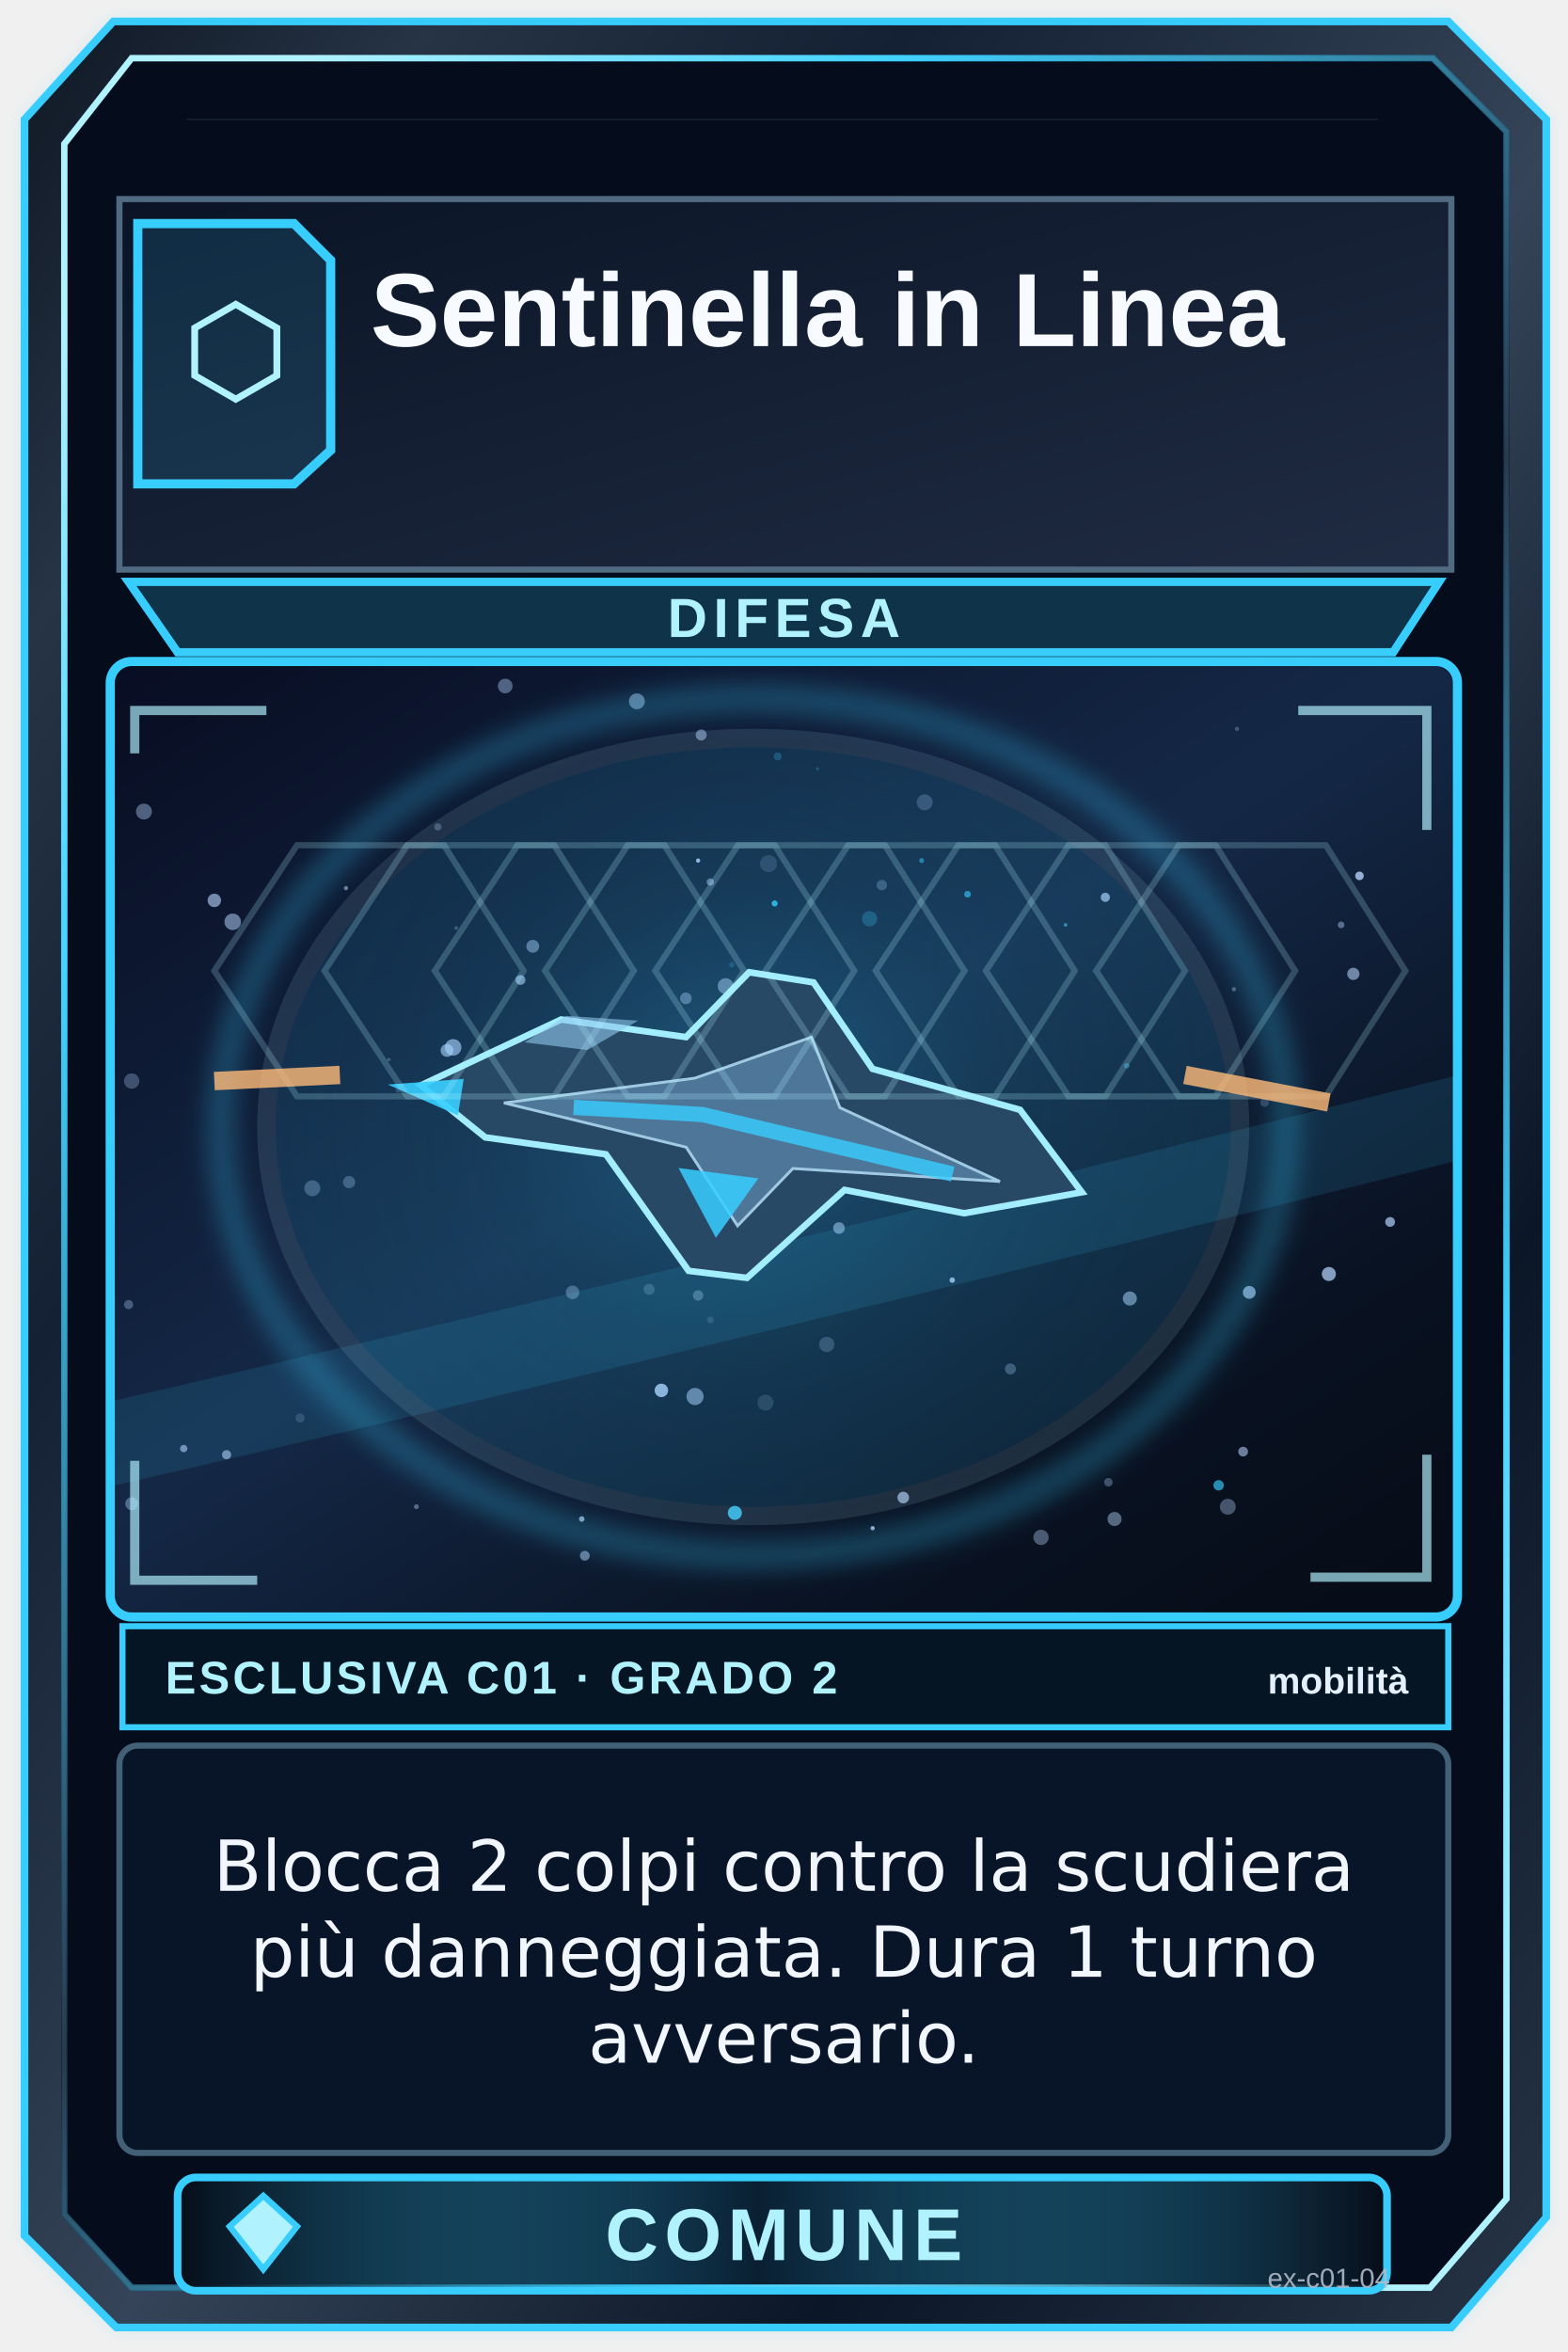
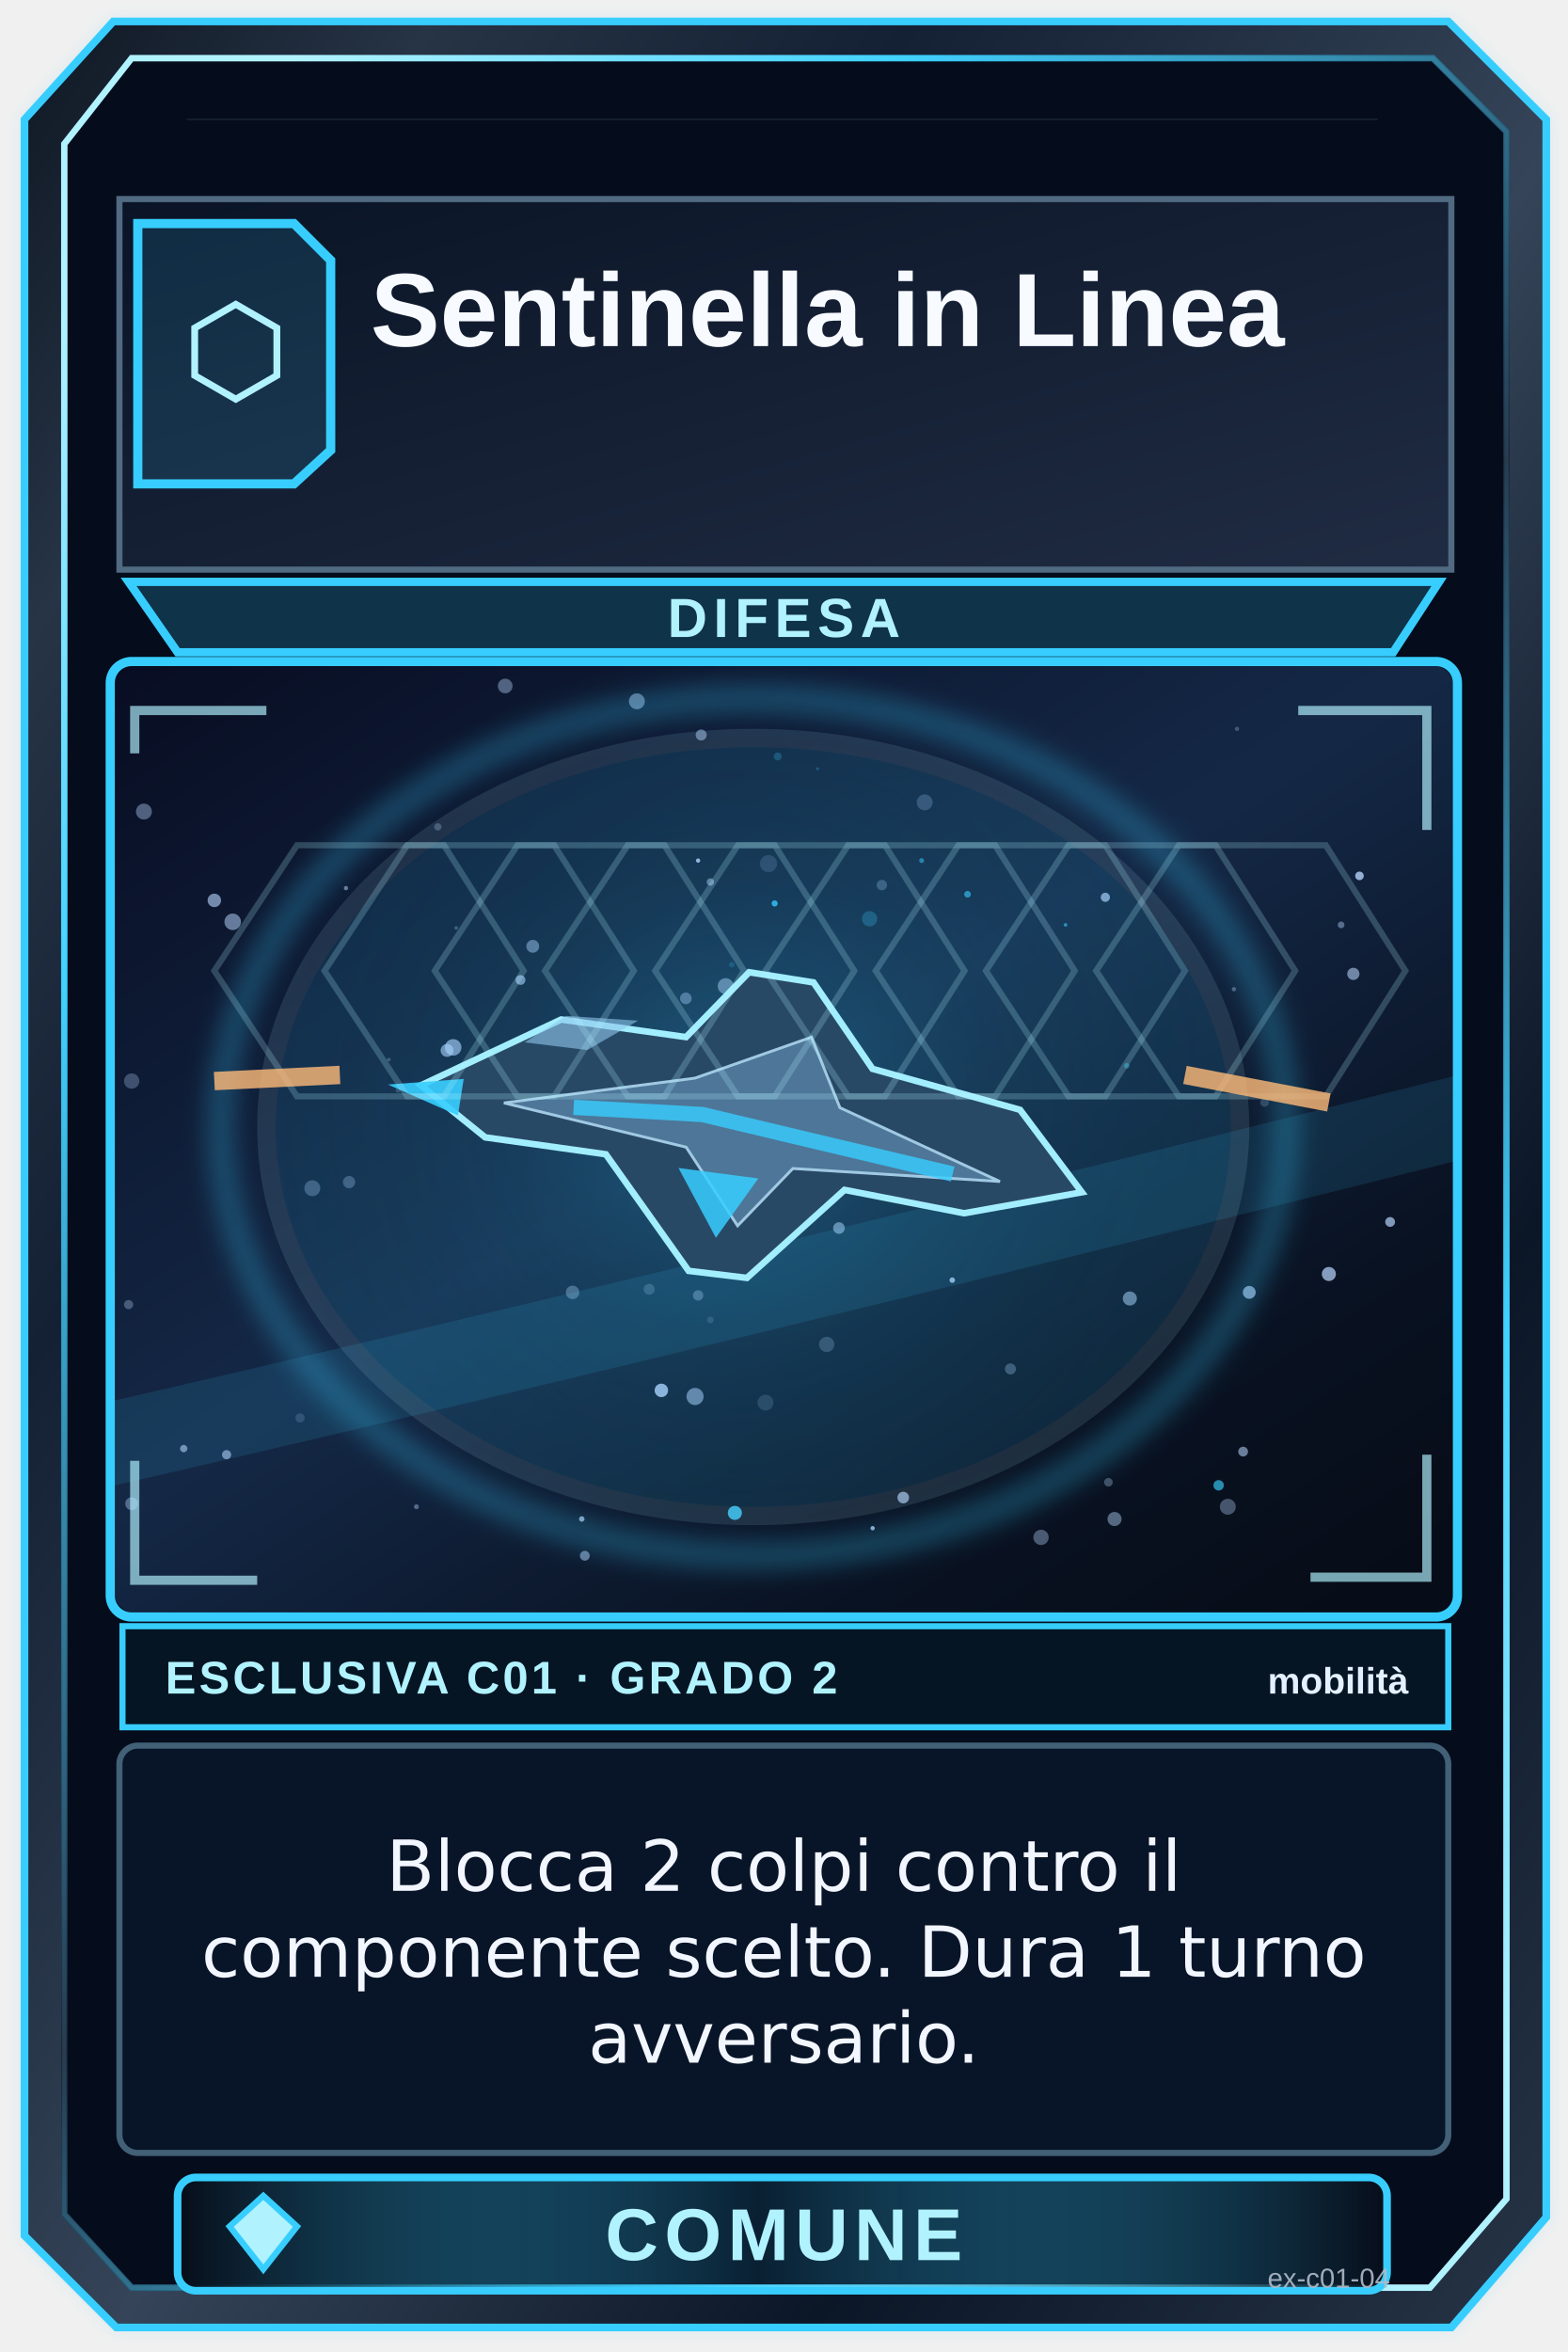
- <svg xmlns="http://www.w3.org/2000/svg" width="512" height="768" viewBox="0 0 512 768" role="img" aria-label="Sentinella in Linea · DIFESA · COMUNE · Blocca 2 colpi contro la scudiera più danneggiata. Dura 1 turno avversario.">
+ <svg xmlns="http://www.w3.org/2000/svg" width="512" height="768" viewBox="0 0 512 768" role="img" aria-label="Sentinella in Linea · DIFESA · COMUNE · Blocca 2 colpi contro il componente scelto. Dura 1 turno avversario.">
  <defs>
    <linearGradient id="metal" x1="0" y1="0" x2="1" y2="1">
      <stop stop-color="#101824" />
      <stop offset=".13" stop-color="#263446" />
      <stop offset=".29" stop-color="#142033" />
      <stop offset=".53" stop-color="#354458" />
      <stop offset=".76" stop-color="#0b1627" />
      <stop offset="1" stop-color="#263446" />
    </linearGradient>
    <linearGradient id="rim" x1=".15" y1="0" x2=".87" y2="1">
      <stop stop-color="#b1f2ff" />
      <stop offset=".2" stop-color="#37ceff" />
      <stop offset=".52" stop-color="#19283c" />
      <stop offset=".78" stop-color="#37ceff" />
      <stop offset="1" stop-color="#b1f2ff" />
    </linearGradient>
    <linearGradient id="spaceSky" x1="0" y1="0" x2=".9" y2="1">
      <stop stop-color="#080d22" />
      <stop offset=".49" stop-color="#142846" />
      <stop offset=".82" stop-color="#091222" />
      <stop offset="1" stop-color="#070d18" />
    </linearGradient>
    <radialGradient id="planet">
      <stop stop-color="#37ceff" stop-opacity=".65" />
      <stop offset=".52" stop-color="#194761" stop-opacity=".42" />
      <stop offset="1" stop-color="#0a1529" stop-opacity=".05" />
    </radialGradient>
    <linearGradient id="titlePanel" x1="0" x2="1" y1="0" y2="1">
      <stop stop-color="#0a1426" />
      <stop offset="1" stop-color="#202c43" />
    </linearGradient>
    <linearGradient id="rarityShine" x1="0" y1="0" x2="1" y2="0">
      <stop stop-color="#070d19" />
      <stop offset=".48" stop-color="#37ceff" stop-opacity="0.1" />
      <stop offset="1" stop-color="#070d19" />
    </linearGradient>
    <filter id="rimGlow" x="-30%" y="-30%" width="160%" height="160%">
      <feGaussianBlur stdDeviation="2.45" />
    </filter>
    <filter id="beamGlow" x="-70%" y="-70%" width="240%" height="240%">
      <feGaussianBlur stdDeviation="4" />
    </filter>
    <clipPath id="artClip">
      <rect x="37" y="217" width="438" height="310" rx="8" />
    </clipPath>
  </defs>
  <path d="M37 7H473L505 39V724L474 760H38L8 730V39Z" fill="#030712" stroke="#37ceff" stroke-width="2.8" opacity="0.12" filter="url(#rimGlow)" />
  <path d="M37 7H473L505 39V724L474 760H38L8 730V39Z" fill="url(#metal)" stroke="#37ceff" stroke-width="2.5" />
  <path d="M43 19H468L492 43V718L467 747H43L21 723V47Z" fill="#050c1b" stroke="url(#rim)" stroke-width="2.1" />
  <path d="M43 19H468L492 43V718L467 747H43L21 723V47Z" fill="none" stroke="#b1f2ff" stroke-width="1.35" opacity="0.1" />
  <path d="M61 39H450" stroke="#b1f2ff" stroke-width="0.5" opacity="0.1" />
  <path d="M32 85V51L52 29H135 M376 29H458L482 52V122 M32 648V715L50 735H128 M382 735H460L481 713V647" fill="none" stroke="#f7fcff" stroke-width="1" opacity="0" />
  <path d="M61 43H450" stroke="#fff" stroke-width="1" opacity="0" />
  <path d="M39 65H474V186H39Z" fill="url(#titlePanel)" stroke="#506a82" stroke-width="2" />
  <path d="M45 73H96L108 85V147L96 158H45Z" fill="#37ceff" fill-opacity=".13" stroke="#37ceff" stroke-width="3" />
  <text x="77" y="128" text-anchor="middle" fill="#b1f2ff" font-family="Arial, sans-serif" font-size="40" font-weight="bold">⬡</text>
  <text x="121" y="113" fill="#f7faff" font-family="Arial,sans-serif" font-size="34" font-weight="800">Sentinella in Linea</text>
  <path d="M42 190H470L455 213H58Z" fill="#37ceff" fill-opacity=".20" stroke="#37ceff" stroke-width="2.7" />
  <text x="256" y="208" text-anchor="middle" fill="#b1f2ff" font-family="Arial,sans-serif" font-size="18" font-weight="900" letter-spacing="2">DIFESA</text>
  <g clip-path="url(#artClip)">
    <rect x="37" y="217" width="438" height="310" fill="url(#spaceSky)" />
    <circle cx="242" cy="363" r="151" fill="url(#planet)" opacity=".34" />
    <path d="M12 477Q218 430 508 357" fill="none" stroke="#37ceff" stroke-width="27" opacity=".12" />
    <circle cx="348" cy="302" r="0.6" fill="#37ceff" opacity="0.57" />
    <circle cx="70" cy="294" r="2.2" fill="#b9d7ff" opacity="0.60" />
    <circle cx="269" cy="330" r="0.9" fill="#b9d7ff" opacity="0.39" />
    <circle cx="285" cy="499" r="0.7" fill="#b9d7ff" opacity="0.77" />
    <circle cx="250" cy="458" r="2.6" fill="#b9d7ff" opacity="0.16" />
    <circle cx="403" cy="323" r="0.7" fill="#b9d7ff" opacity="0.35" />
    <circle cx="267" cy="251" r="0.5" fill="#37ceff" opacity="0.26" />
    <circle cx="401" cy="492" r="2.6" fill="#b9d7ff" opacity="0.35" />
    <circle cx="127" cy="346" r="0.6" fill="#b9d7ff" opacity="0.27" />
    <circle cx="143" cy="270" r="1.2" fill="#b9d7ff" opacity="0.26" />
    <circle cx="208" cy="229" r="2.6" fill="#b9d7ff" opacity="0.46" />
    <circle cx="187" cy="422" r="2.2" fill="#b9d7ff" opacity="0.34" />
    <circle cx="398" cy="485" r="1.7" fill="#37ceff" opacity="0.65" />
    <circle cx="361" cy="293" r="1.5" fill="#b9d7ff" opacity="0.67" />
    <circle cx="237" cy="322" r="2.6" fill="#b9d7ff" opacity="0.47" />
    <circle cx="404" cy="238" r="0.7" fill="#b9d7ff" opacity="0.28" />
    <circle cx="270" cy="439" r="2.5" fill="#b9d7ff" opacity="0.23" />
    <circle cx="98" cy="463" r="1.5" fill="#b9d7ff" opacity="0.17" />
    <circle cx="316" cy="292" r="1.1" fill="#37ceff" opacity="0.59" />
    <circle cx="170" cy="320" r="1.6" fill="#b9d7ff" opacity="0.59" />
    <circle cx="228" cy="423" r="1.7" fill="#b9d7ff" opacity="0.32" />
    <circle cx="130" cy="356" r="0.8" fill="#b9d7ff" opacity="0.21" />
    <circle cx="146" cy="343" r="2.1" fill="#b9d7ff" opacity="0.60" />
    <circle cx="295" cy="489" r="1.9" fill="#b9d7ff" opacity="0.64" />
    <circle cx="239" cy="315" r="0.9" fill="#37ceff" opacity="0.19" />
    <circle cx="322" cy="365" r="2.5" fill="#b9d7ff" opacity="0.54" />
    <circle cx="369" cy="424" r="2.3" fill="#b9d7ff" opacity="0.52" />
    <circle cx="216" cy="454" r="2.2" fill="#b9d7ff" opacity="0.79" />
    <circle cx="102" cy="388" r="2.6" fill="#b9d7ff" opacity="0.29" />
    <circle cx="408" cy="422" r="2.1" fill="#b9d7ff" opacity="0.64" />
    <circle cx="349" cy="385" r="1.0" fill="#37ceff" opacity="0.62" />
    <circle cx="47" cy="265" r="2.6" fill="#b9d7ff" opacity="0.40" />
    <circle cx="224" cy="326" r="1.9" fill="#b9d7ff" opacity="0.39" />
    <circle cx="330" cy="447" r="1.8" fill="#b9d7ff" opacity="0.30" />
    <circle cx="232" cy="431" r="1.1" fill="#b9d7ff" opacity="0.16" />
    <circle cx="74" cy="475" r="1.5" fill="#b9d7ff" opacity="0.56" />
    <circle cx="254" cy="247" r="1.3" fill="#37ceff" opacity="0.23" />
    <circle cx="165" cy="224" r="2.4" fill="#b9d7ff" opacity="0.40" />
    <circle cx="434" cy="416" r="2.3" fill="#b9d7ff" opacity="0.70" />
    <circle cx="251" cy="282" r="2.8" fill="#b9d7ff" opacity="0.16" />
    <circle cx="288" cy="289" r="1.7" fill="#b9d7ff" opacity="0.26" />
    <circle cx="42" cy="426" r="1.5" fill="#b9d7ff" opacity="0.32" />
    <circle cx="284" cy="300" r="2.5" fill="#37ceff" opacity="0.25" />
    <circle cx="113" cy="290" r="0.7" fill="#b9d7ff" opacity="0.52" />
    <circle cx="362" cy="484" r="1.4" fill="#b9d7ff" opacity="0.31" />
    <circle cx="60" cy="473" r="1.2" fill="#b9d7ff" opacity="0.56" />
    <circle cx="76" cy="301" r="2.7" fill="#b9d7ff" opacity="0.52" />
    <circle cx="413" cy="360" r="1.4" fill="#b9d7ff" opacity="0.20" />
    <circle cx="368" cy="348" r="0.9" fill="#37ceff" opacity="0.37" />
    <circle cx="212" cy="421" r="1.8" fill="#b9d7ff" opacity="0.21" />
    <circle cx="136" cy="492" r="0.8" fill="#b9d7ff" opacity="0.40" />
    <circle cx="43" cy="353" r="2.5" fill="#b9d7ff" opacity="0.29" />
    <circle cx="406" cy="474" r="1.6" fill="#b9d7ff" opacity="0.55" />
    <circle cx="302" cy="262" r="2.6" fill="#b9d7ff" opacity="0.23" />
    <circle cx="316" cy="378" r="1.9" fill="#37ceff" opacity="0.58" />
    <circle cx="232" cy="288" r="1.2" fill="#b9d7ff" opacity="0.49" />
    <circle cx="274" cy="401" r="1.9" fill="#b9d7ff" opacity="0.51" />
    <circle cx="294" cy="374" r="2.8" fill="#b9d7ff" opacity="0.22" />
    <circle cx="340" cy="502" r="2.5" fill="#b9d7ff" opacity="0.37" />
    <circle cx="191" cy="508" r="1.6" fill="#b9d7ff" opacity="0.50" />
    <circle cx="240" cy="494" r="2.3" fill="#37ceff" opacity="0.80" />
    <circle cx="229" cy="240" r="1.8" fill="#b9d7ff" opacity="0.47" />
    <circle cx="149" cy="303" r="0.6" fill="#b9d7ff" opacity="0.27" />
    <circle cx="454" cy="399" r="1.6" fill="#b9d7ff" opacity="0.68" />
    <circle cx="114" cy="386" r="2.0" fill="#b9d7ff" opacity="0.29" />
    <circle cx="148" cy="342" r="2.7" fill="#b9d7ff" opacity="0.62" />
    <circle cx="253" cy="295" r="1.0" fill="#37ceff" opacity="0.78" />
    <circle cx="228" cy="281" r="0.7" fill="#b9d7ff" opacity="0.81" />
    <circle cx="444" cy="286" r="1.4" fill="#b9d7ff" opacity="0.78" />
    <circle cx="438" cy="302" r="1.1" fill="#b9d7ff" opacity="0.42" />
    <circle cx="364" cy="496" r="2.3" fill="#b9d7ff" opacity="0.44" />
    <circle cx="311" cy="418" r="0.9" fill="#b9d7ff" opacity="0.76" />
    <circle cx="301" cy="281" r="0.8" fill="#37ceff" opacity="0.50" />
    <circle cx="43" cy="491" r="2.1" fill="#b9d7ff" opacity="0.38" />
    <circle cx="174" cy="309" r="2.1" fill="#b9d7ff" opacity="0.45" />
    <circle cx="442" cy="318" r="2.0" fill="#b9d7ff" opacity="0.56" />
    <circle cx="190" cy="496" r="0.9" fill="#b9d7ff" opacity="0.69" />
    <circle cx="227" cy="456" r="2.8" fill="#b9d7ff" opacity="0.52" />
    <g transform="translate(246 368) rotate(9) scale(0.71)">
      <path d="M-154 5 L-95 -35 L-37 -36 L-13 -70 L17 -70 L50 -35 L120 -27 L154 6 L102 24 L46 22 L8 69 L-19 70 L-65 23 L-121 24 Z" fill="#273852" stroke="#b1f2ff" stroke-width="3" />
      <path d="M-115 7 L-30 -18 L20 -45 L38 -15 L116 7 L21 16 L0 46 L-29 14Z" fill="#516b8a" stroke="#afc9df" stroke-width="1.3" />
      <path d="M-83 4 L-24 -2 L28 2 L94 7" fill="none" stroke="#37ceff" stroke-width="7" opacity=".8" />
      <path d="M-31 24 L-9 53 L6 23" fill="#37ceff" opacity=".85" />
      <path d="M-135 -1 L-169 7 L-135 16" fill="#37ceff" opacity=".9" />
      <path d="M-110 -22 L-81 -23 L-60 -40 L-93 -37 Z" fill="#99c4e8" opacity=".6" />
    </g>
    <ellipse cx="246" cy="368" rx="159" ry="127" fill="#37ceff" opacity=".12" stroke="#b1f2ff" stroke-width="6" />
    <ellipse cx="246" cy="368" rx="174" ry="140" fill="none" stroke="#37ceff" stroke-width="8" opacity=".3" filter="url(#beamGlow)" />
    <path d="M97 276l-27 41l27 41l48 0l26-41l-26-41z" fill="none" stroke="#b1f2ff" stroke-width="2" opacity=".22" />
    <path d="M133 276l-27 41l27 41l48 0l26-41l-26-41z" fill="none" stroke="#b1f2ff" stroke-width="2" opacity=".22" />
    <path d="M169 276l-27 41l27 41l48 0l26-41l-26-41z" fill="none" stroke="#b1f2ff" stroke-width="2" opacity=".22" />
    <path d="M205 276l-27 41l27 41l48 0l26-41l-26-41z" fill="none" stroke="#b1f2ff" stroke-width="2" opacity=".22" />
    <path d="M241 276l-27 41l27 41l48 0l26-41l-26-41z" fill="none" stroke="#b1f2ff" stroke-width="2" opacity=".22" />
    <path d="M277 276l-27 41l27 41l48 0l26-41l-26-41z" fill="none" stroke="#b1f2ff" stroke-width="2" opacity=".22" />
    <path d="M313 276l-27 41l27 41l48 0l26-41l-26-41z" fill="none" stroke="#b1f2ff" stroke-width="2" opacity=".22" />
    <path d="M349 276l-27 41l27 41l48 0l26-41l-26-41z" fill="none" stroke="#b1f2ff" stroke-width="2" opacity=".22" />
    <path d="M385 276l-27 41l27 41l48 0l26-41l-26-41z" fill="none" stroke="#b1f2ff" stroke-width="2" opacity=".22" />
    <path d="M70 353L111 351M434 360L387 351" stroke="#ffba78" stroke-width="6" opacity=".8" />
    <path d="M44 246V232H87 M424 232h42v39 M44 477v39h40 M428 515h38v-40" stroke="#b1f2ff" stroke-width="3" fill="none" opacity=".67" />
  </g>
  <rect x="36" y="216" width="440" height="312" rx="7" fill="none" stroke="#37ceff" stroke-width="3" />
  <path d="M40 531H473V564H40Z" fill="#051524" stroke="#37ceff" stroke-width="2" />
  <text x="54" y="553" fill="#b1f2ff" font-family="Arial,sans-serif" font-size="15" font-weight="bold" letter-spacing="1">ESCLUSIVA C01 · GRADO 2</text>
  <text x="460" y="553" text-anchor="end" fill="#e4f0ff" font-family="Arial,sans-serif" font-size="12" font-weight="bold">mobilità</text>
  <rect x="39" y="570" width="434" height="133" rx="6" fill="#081427" stroke="#426076" stroke-width="2" />
  <defs>
    <clipPath id="rules-ex-c01-04-g2">
      <rect x="47" y="577" width="418" height="119" rx="8" />
    </clipPath>
  </defs>
-   <g data-current-effect="ex-c01-04" data-effect-grade="2" data-effect-text="Blocca 2 colpi contro la scudiera più danneggiata. Dura 1 turno avversario." data-effect-panel="47,577,418,119" data-font-size="23" clip-path="url(#rules-ex-c01-04-g2)">
-     <text x="256" y="617.41" text-anchor="middle" fill="#f2f6ff" font-family="DejaVu Sans,Arial,sans-serif" font-size="23">Blocca 2 colpi contro la scudiera</text>
-     <text x="256" y="645.47" text-anchor="middle" fill="#f2f6ff" font-family="DejaVu Sans,Arial,sans-serif" font-size="23">più danneggiata. Dura 1 turno</text>
+   <g data-current-effect="ex-c01-04" data-effect-grade="2" data-effect-text="Blocca 2 colpi contro il componente scelto. Dura 1 turno avversario." data-effect-panel="47,577,418,119" data-font-size="23" clip-path="url(#rules-ex-c01-04-g2)">
+     <text x="256" y="617.41" text-anchor="middle" fill="#f2f6ff" font-family="DejaVu Sans,Arial,sans-serif" font-size="23">Blocca 2 colpi contro il</text>
+     <text x="256" y="645.47" text-anchor="middle" fill="#f2f6ff" font-family="DejaVu Sans,Arial,sans-serif" font-size="23">componente scelto. Dura 1 turno</text>
    <text x="256" y="673.53" text-anchor="middle" fill="#f2f6ff" font-family="DejaVu Sans,Arial,sans-serif" font-size="23">avversario.</text>
  </g>
  <rect x="58" y="711" width="395" height="37" rx="6" fill="url(#rarityShine)" stroke="#37ceff" stroke-width="2.5" />
  <path d="M75 727l11 -10l11 10l-11 14Z" fill="#b1f2ff" stroke="#37ceff" stroke-width="2" />
  <text x="256" y="738" fill="#b1f2ff" text-anchor="middle" font-family="Arial,sans-serif" font-size="24" font-weight="900" letter-spacing="2">COMUNE</text>
  <text x="454" y="747" fill="#afbac9" font-family="Arial,sans-serif" font-size="9" text-anchor="end" opacity=".9">ex-c01-04</text>
</svg>
